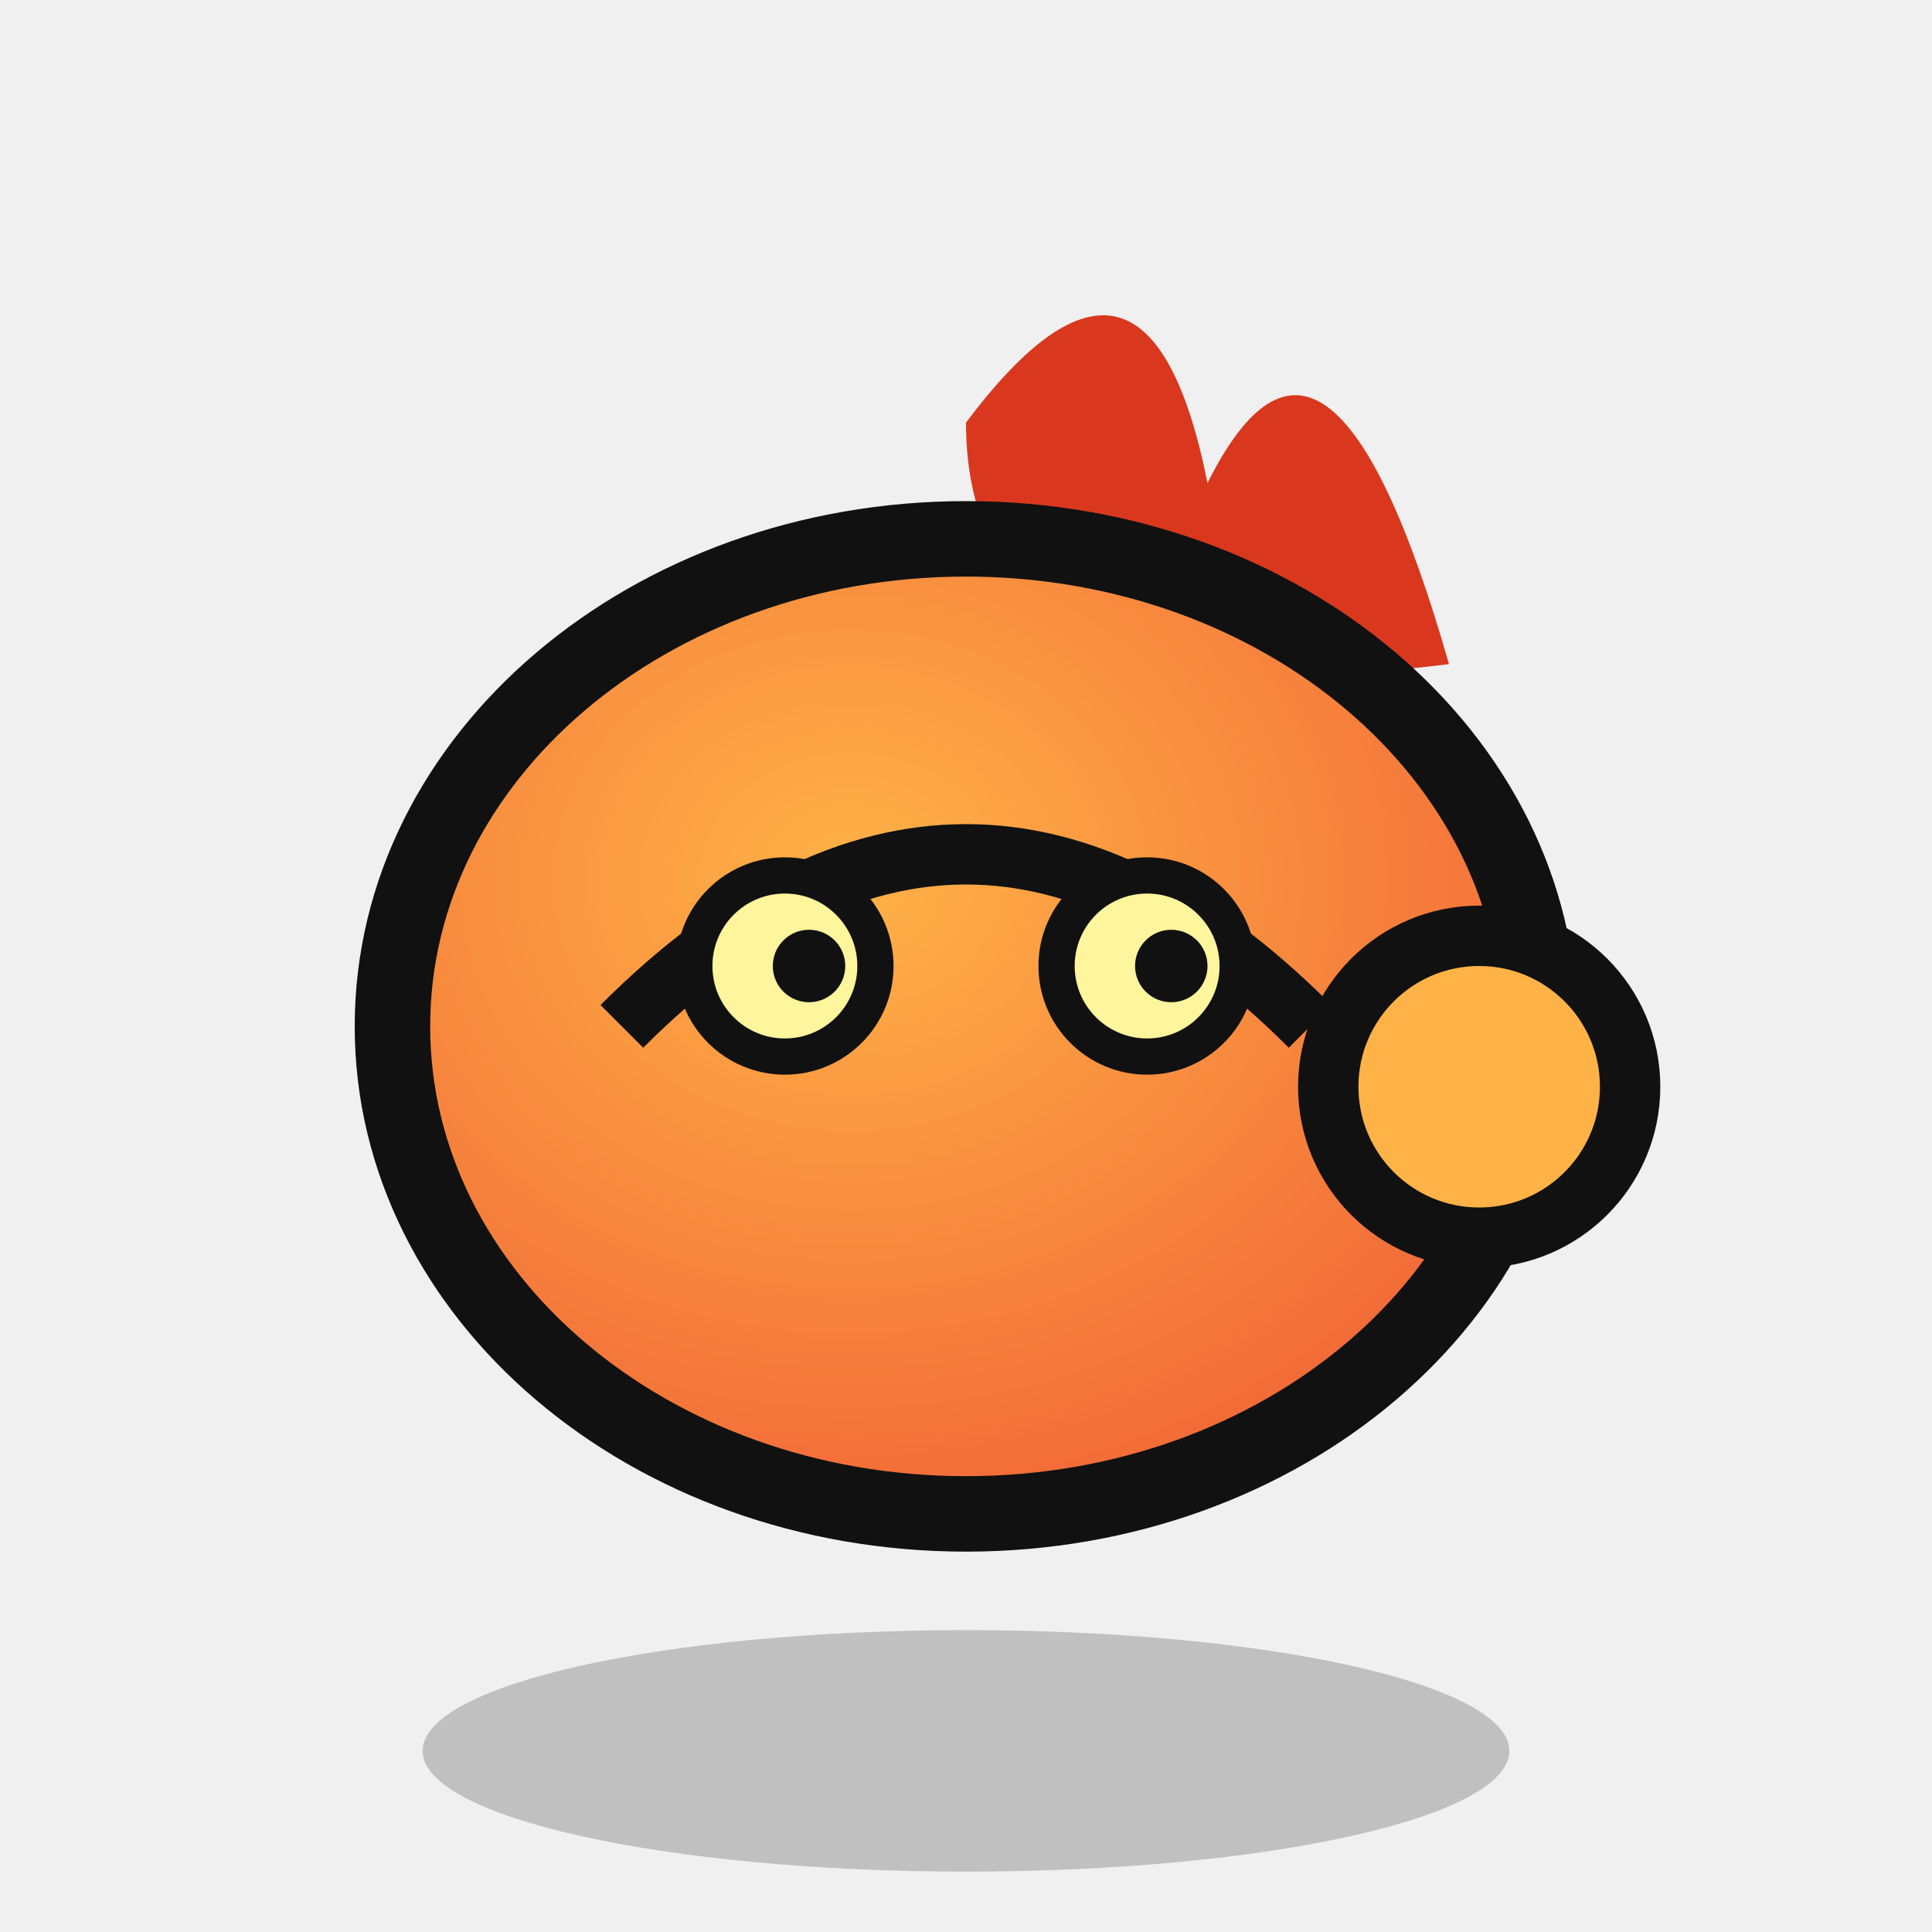
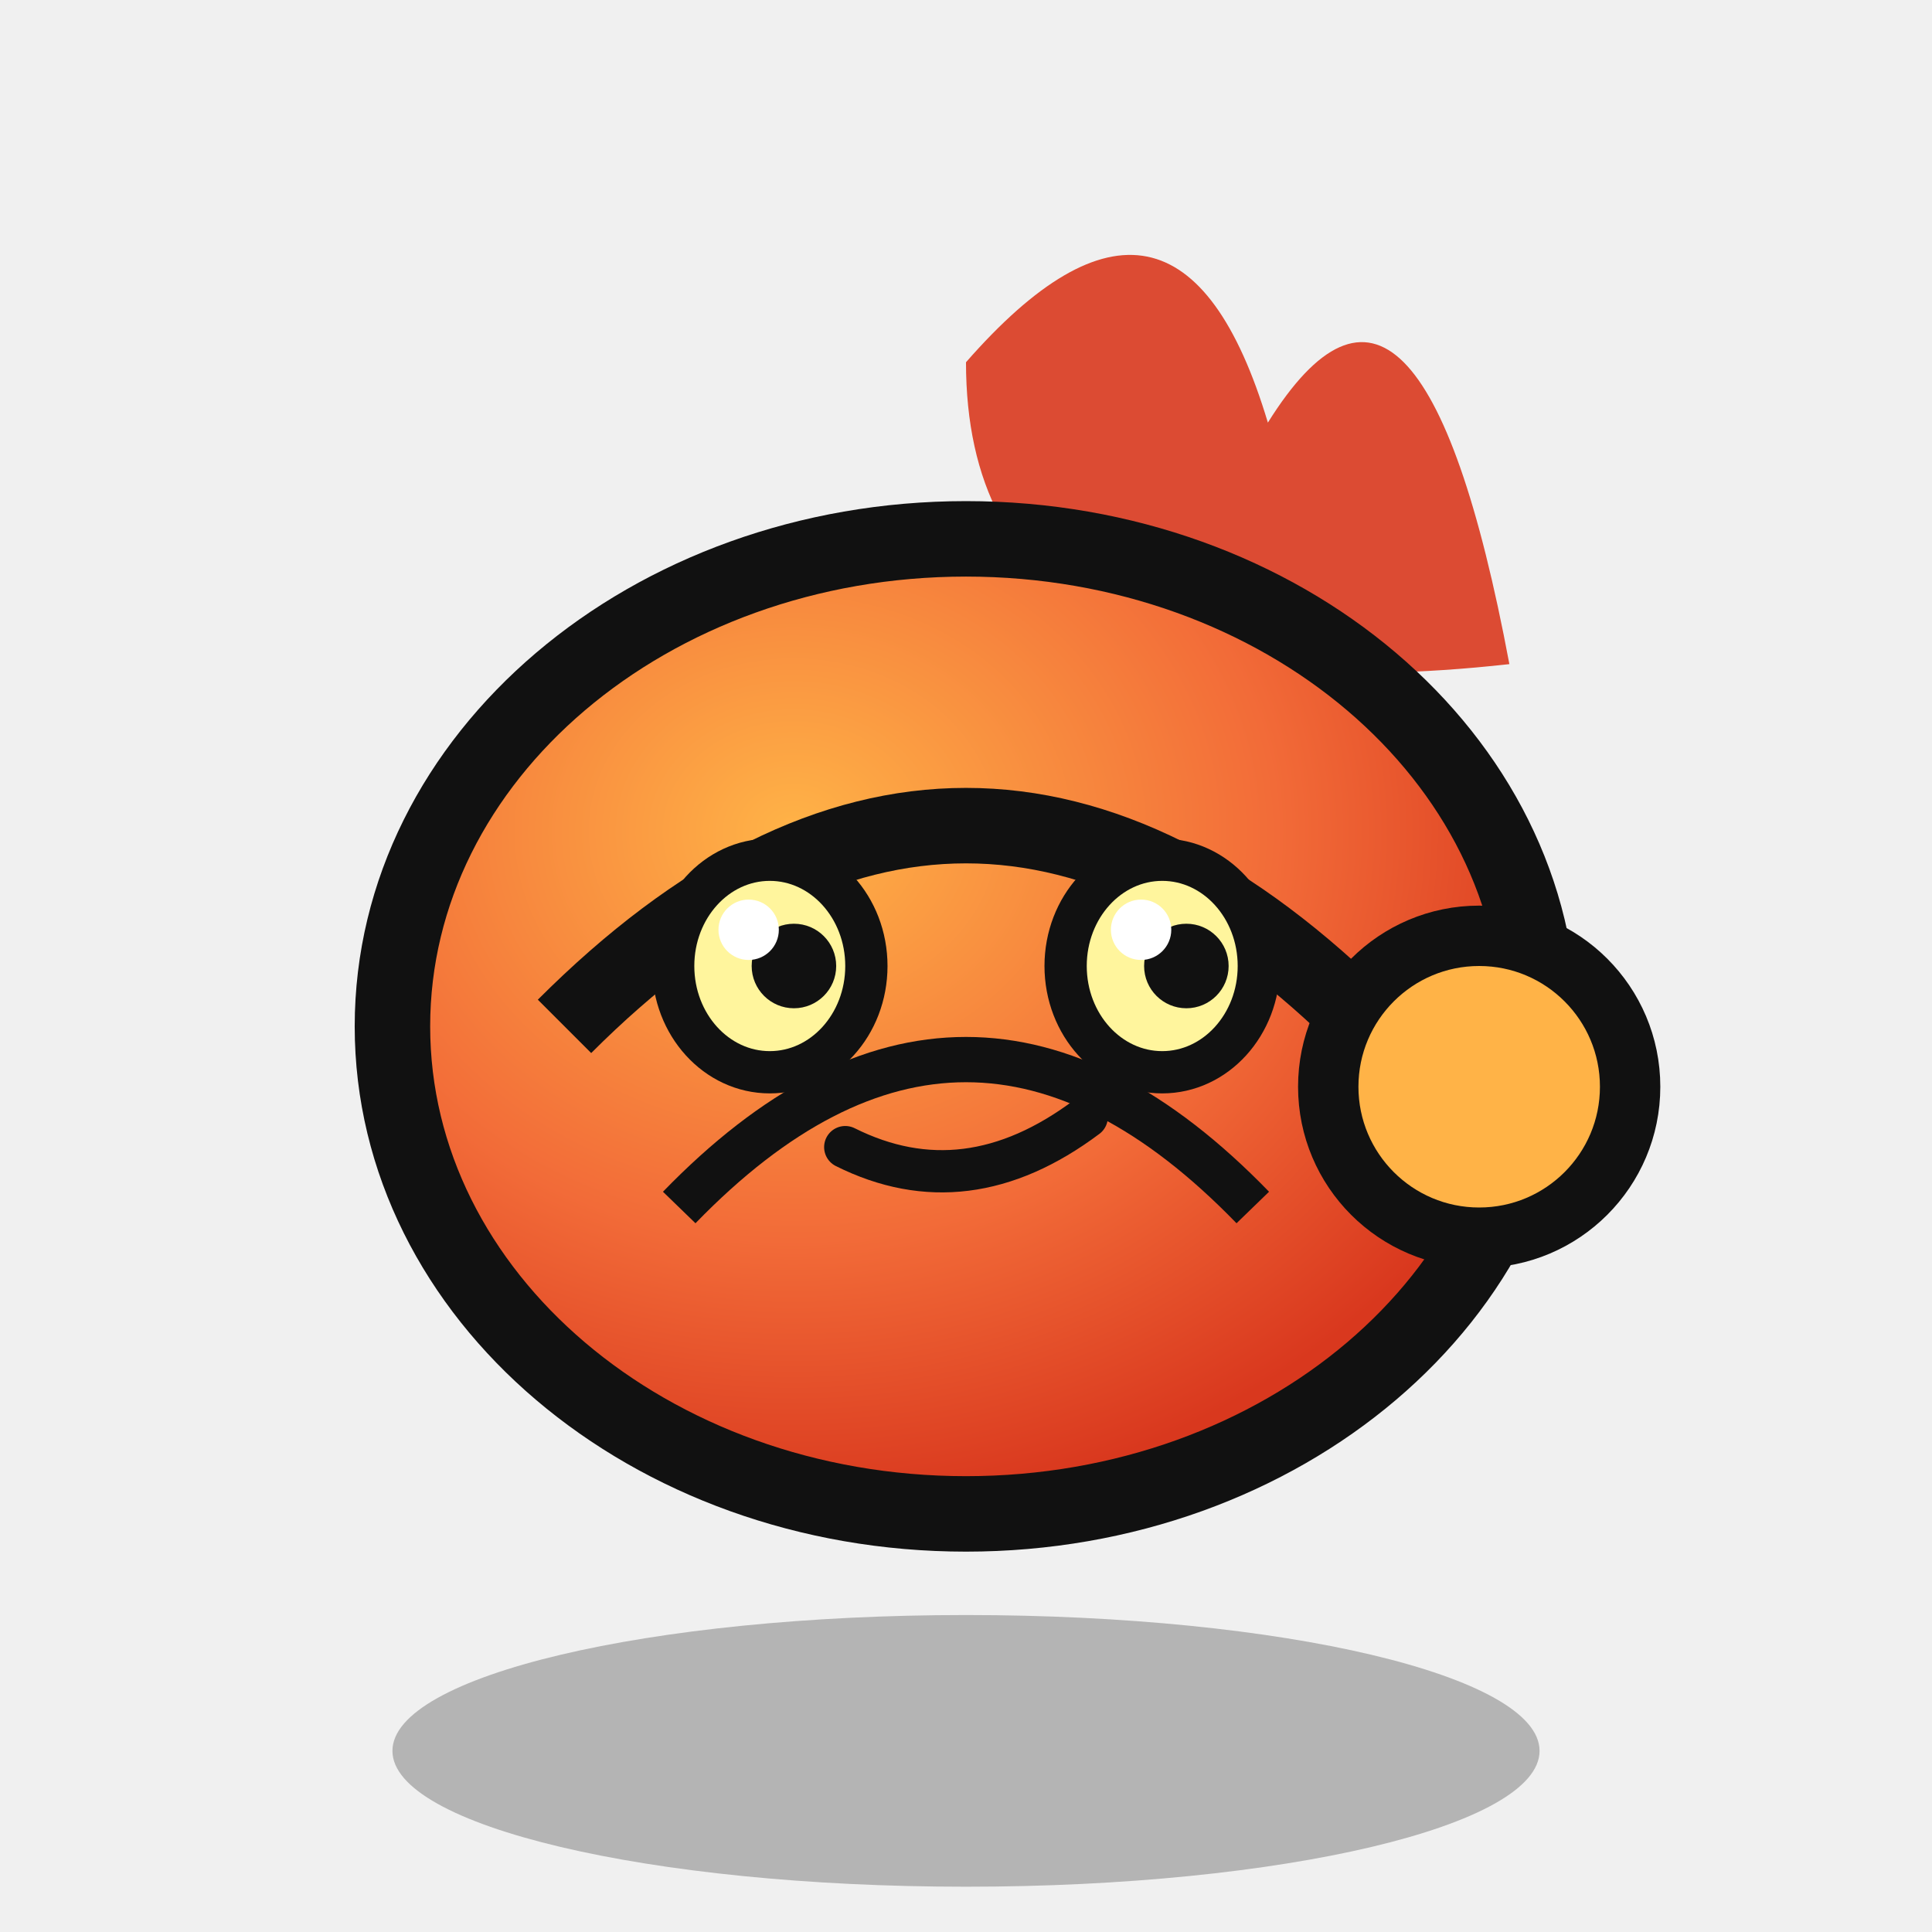
<svg xmlns="http://www.w3.org/2000/svg" viewBox="0 0 64 64" width="64" height="64">
  <defs>
-     <radialGradient id="grad" cx="40%" cy="35%" r="65%">
+     <radialGradient id="grad" cx="35%" cy="30%" r="70%">
      <stop offset="0%" stop-color="#FFB347" />
-       <stop offset="100%" stop-color="#F26B38" />
+       <stop offset="60%" stop-color="#F26B38" />
+       <stop offset="100%" stop-color="#D9381E" />
    </radialGradient>
  </defs>
-   <ellipse cx="32" cy="58" rx="18" ry="4" fill="#000" opacity="0.2" />
-   <path d="M 32 10 Q 38 2 40 12 Q 44 4 48 18 Q 32 20 32 10 Z" fill="#D9381E" transform="scale(1) translate(0, 4)" />
+   <ellipse cx="32" cy="58" rx="19" ry="4.5" fill="#000" opacity="0.25" />
+   <path d="M 32 8 Q 39 0 42 10 Q 47 2 50 18 Q 32 20 32 8 Z" fill="#D9381E" transform="scale(1) translate(0, 4)" opacity="0.9" />
  <ellipse cx="32" cy="34" rx="19" ry="16.15" fill="url(#grad)" stroke="#111" stroke-width="2.5" />
-   <path d="M 20.6 34 Q 32 22.6 43.4 34" stroke="#111" stroke-width="2" fill="none" />
+   <path d="M 18.7 34 Q 32 20.7 45.3 34" stroke="#111" stroke-width="2.5" fill="none" />
+   <path d="M 22.5 40 Q 32 30.2 41.5 40" stroke="#111" stroke-width="1.5" fill="none" />
  <circle cx="49" cy="36" r="5" fill="#FFB347" stroke="#111" stroke-width="2" />
-   <circle cx="26" cy="32" r="3" fill="#FFF59D" stroke="#111" stroke-width="1.2" />
-   <circle cx="26.8" cy="32" r="1.2" fill="#111" />
-   <circle cx="38" cy="32" r="3" fill="#FFF59D" stroke="#111" stroke-width="1.2" />
-   <circle cx="38.8" cy="32" r="1.2" fill="#111" />
+   <ellipse cx="25.5" cy="32" rx="3.2" ry="3.52" fill="#FFF59D" stroke="#111" stroke-width="1.4" />
+   <circle cx="26.3" cy="32" r="1.4" fill="#111" />
+   <circle cx="24.8" cy="30.8" r="1" fill="#FFF" />
+   <ellipse cx="38.5" cy="32" rx="3.2" ry="3.52" fill="#FFF59D" stroke="#111" stroke-width="1.4" />
+   <circle cx="39.3" cy="32" r="1.4" fill="#111" />
+   <circle cx="37.8" cy="30.8" r="1" fill="#FFF" />
+   <path d="M 28 38 Q 32 40 36 37" stroke="#111" stroke-width="1.4" fill="none" stroke-linecap="round" />
</svg>
